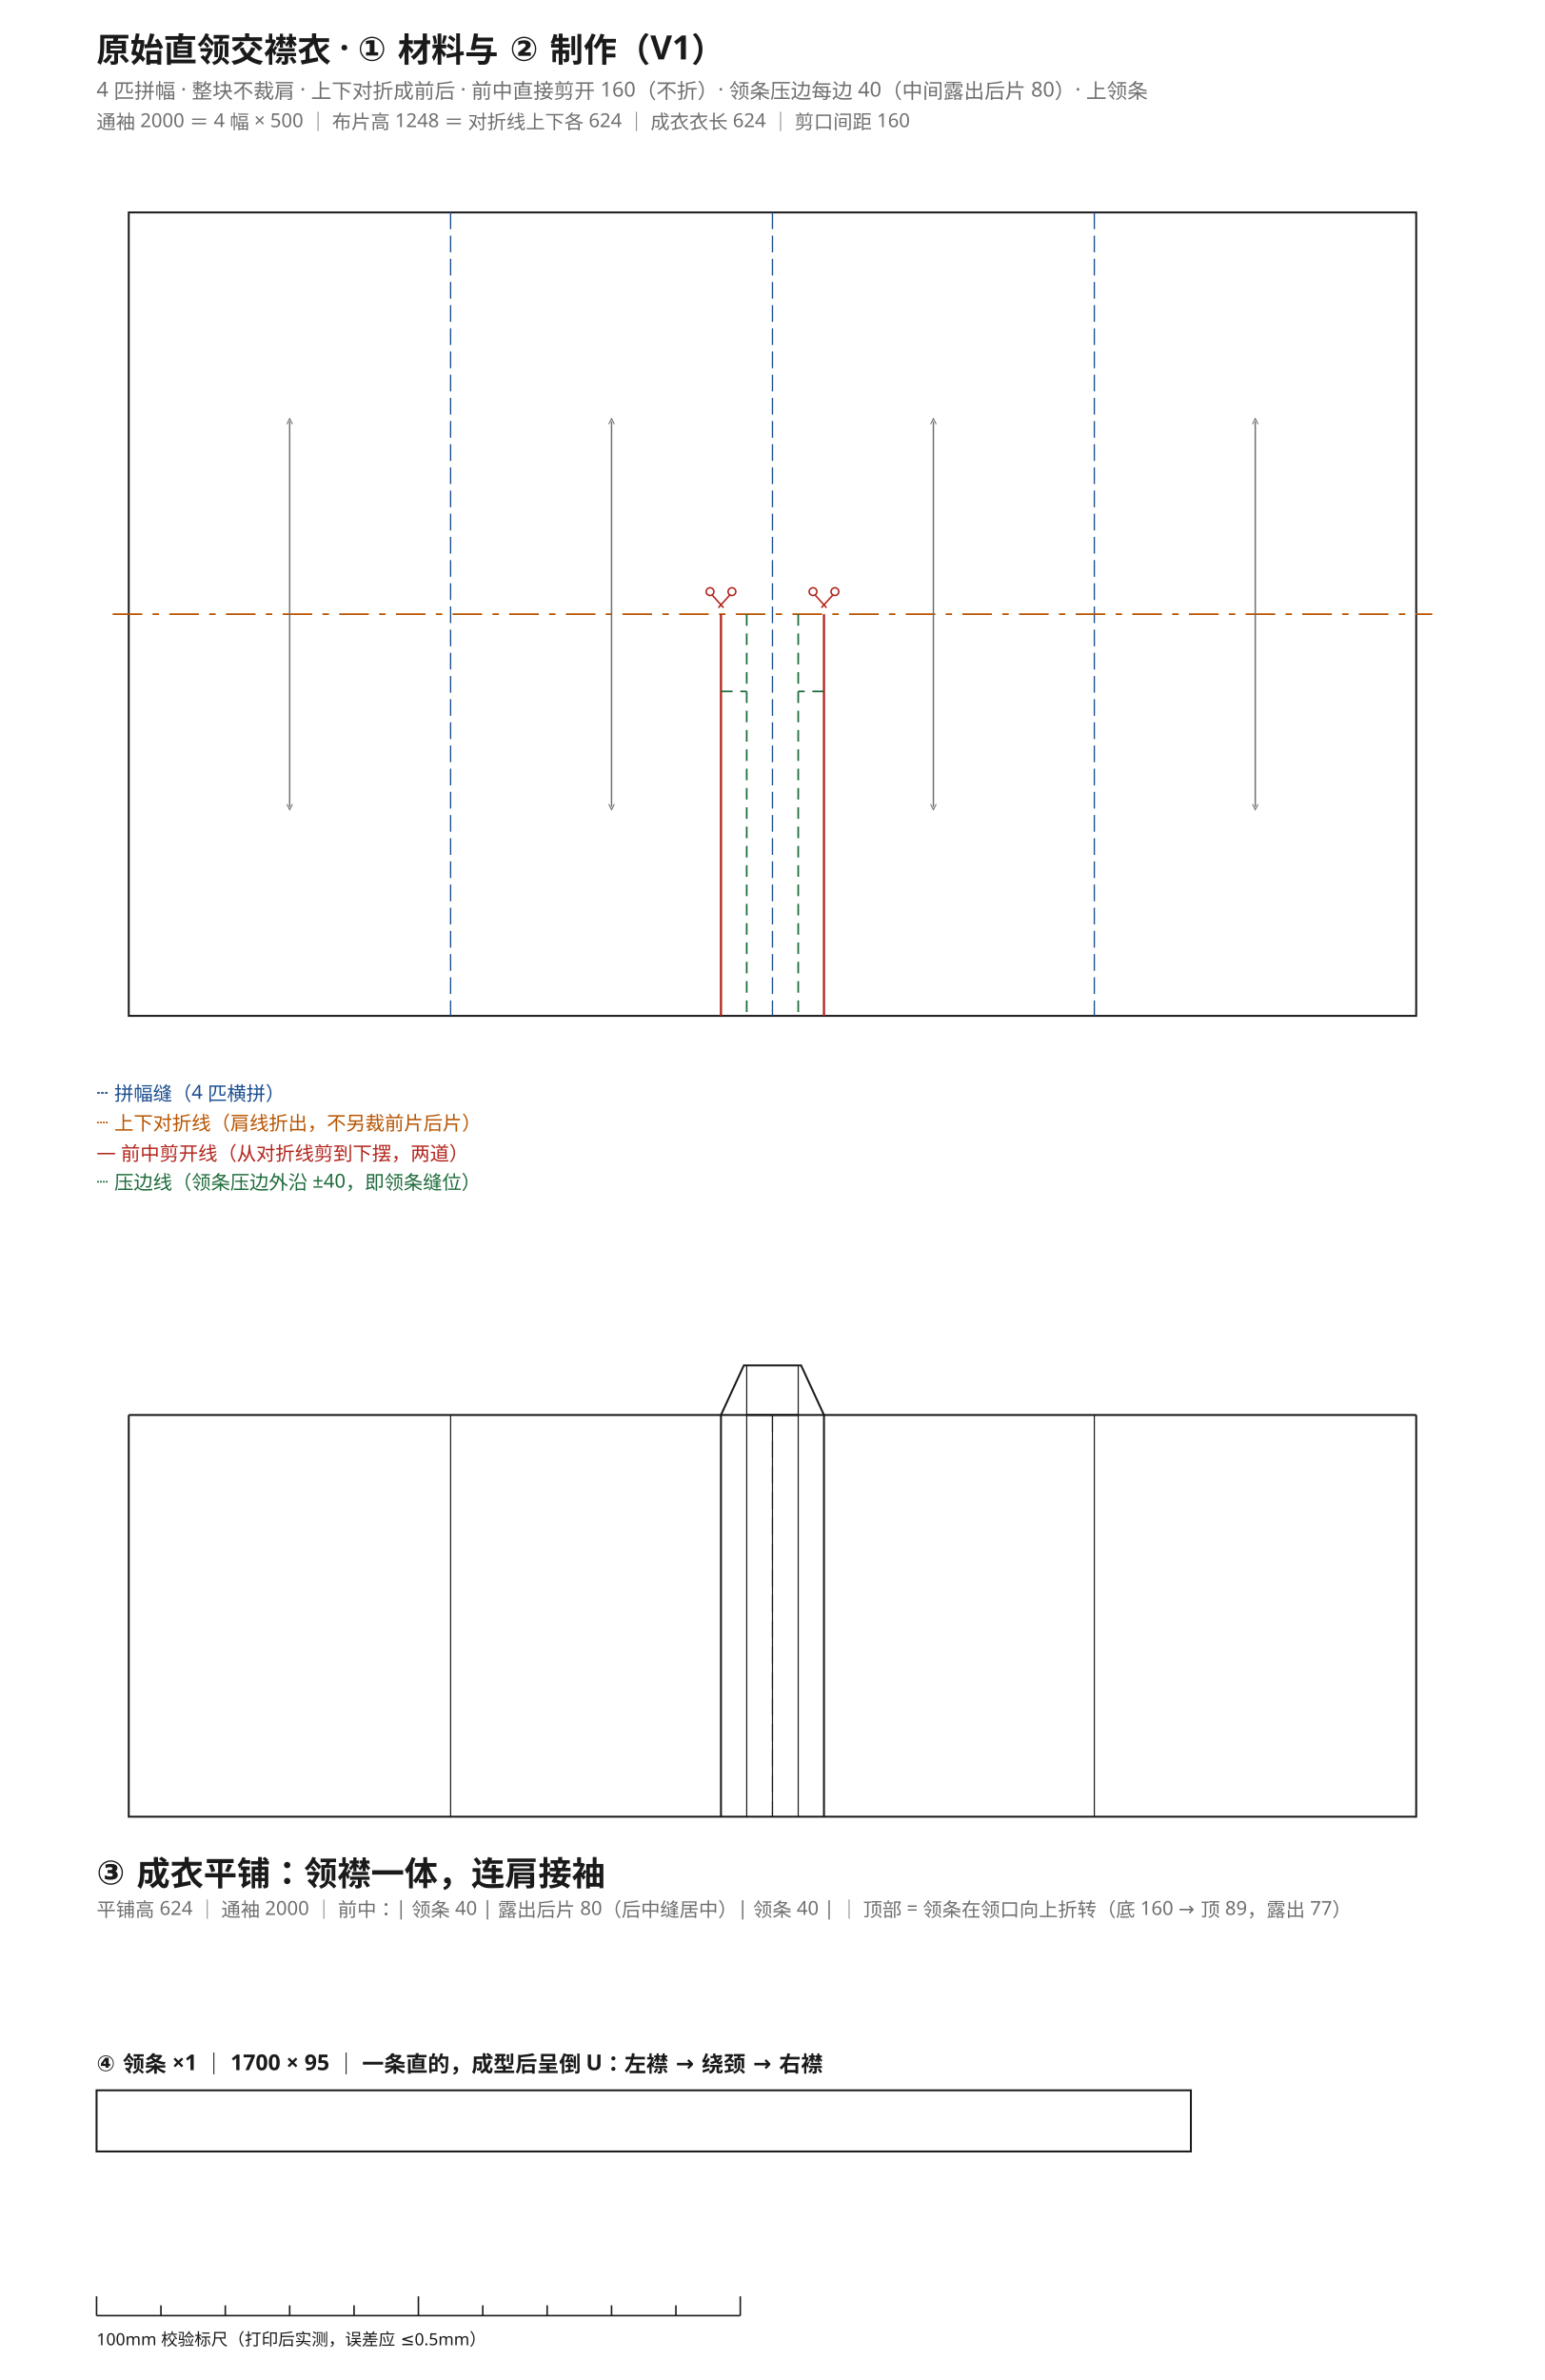
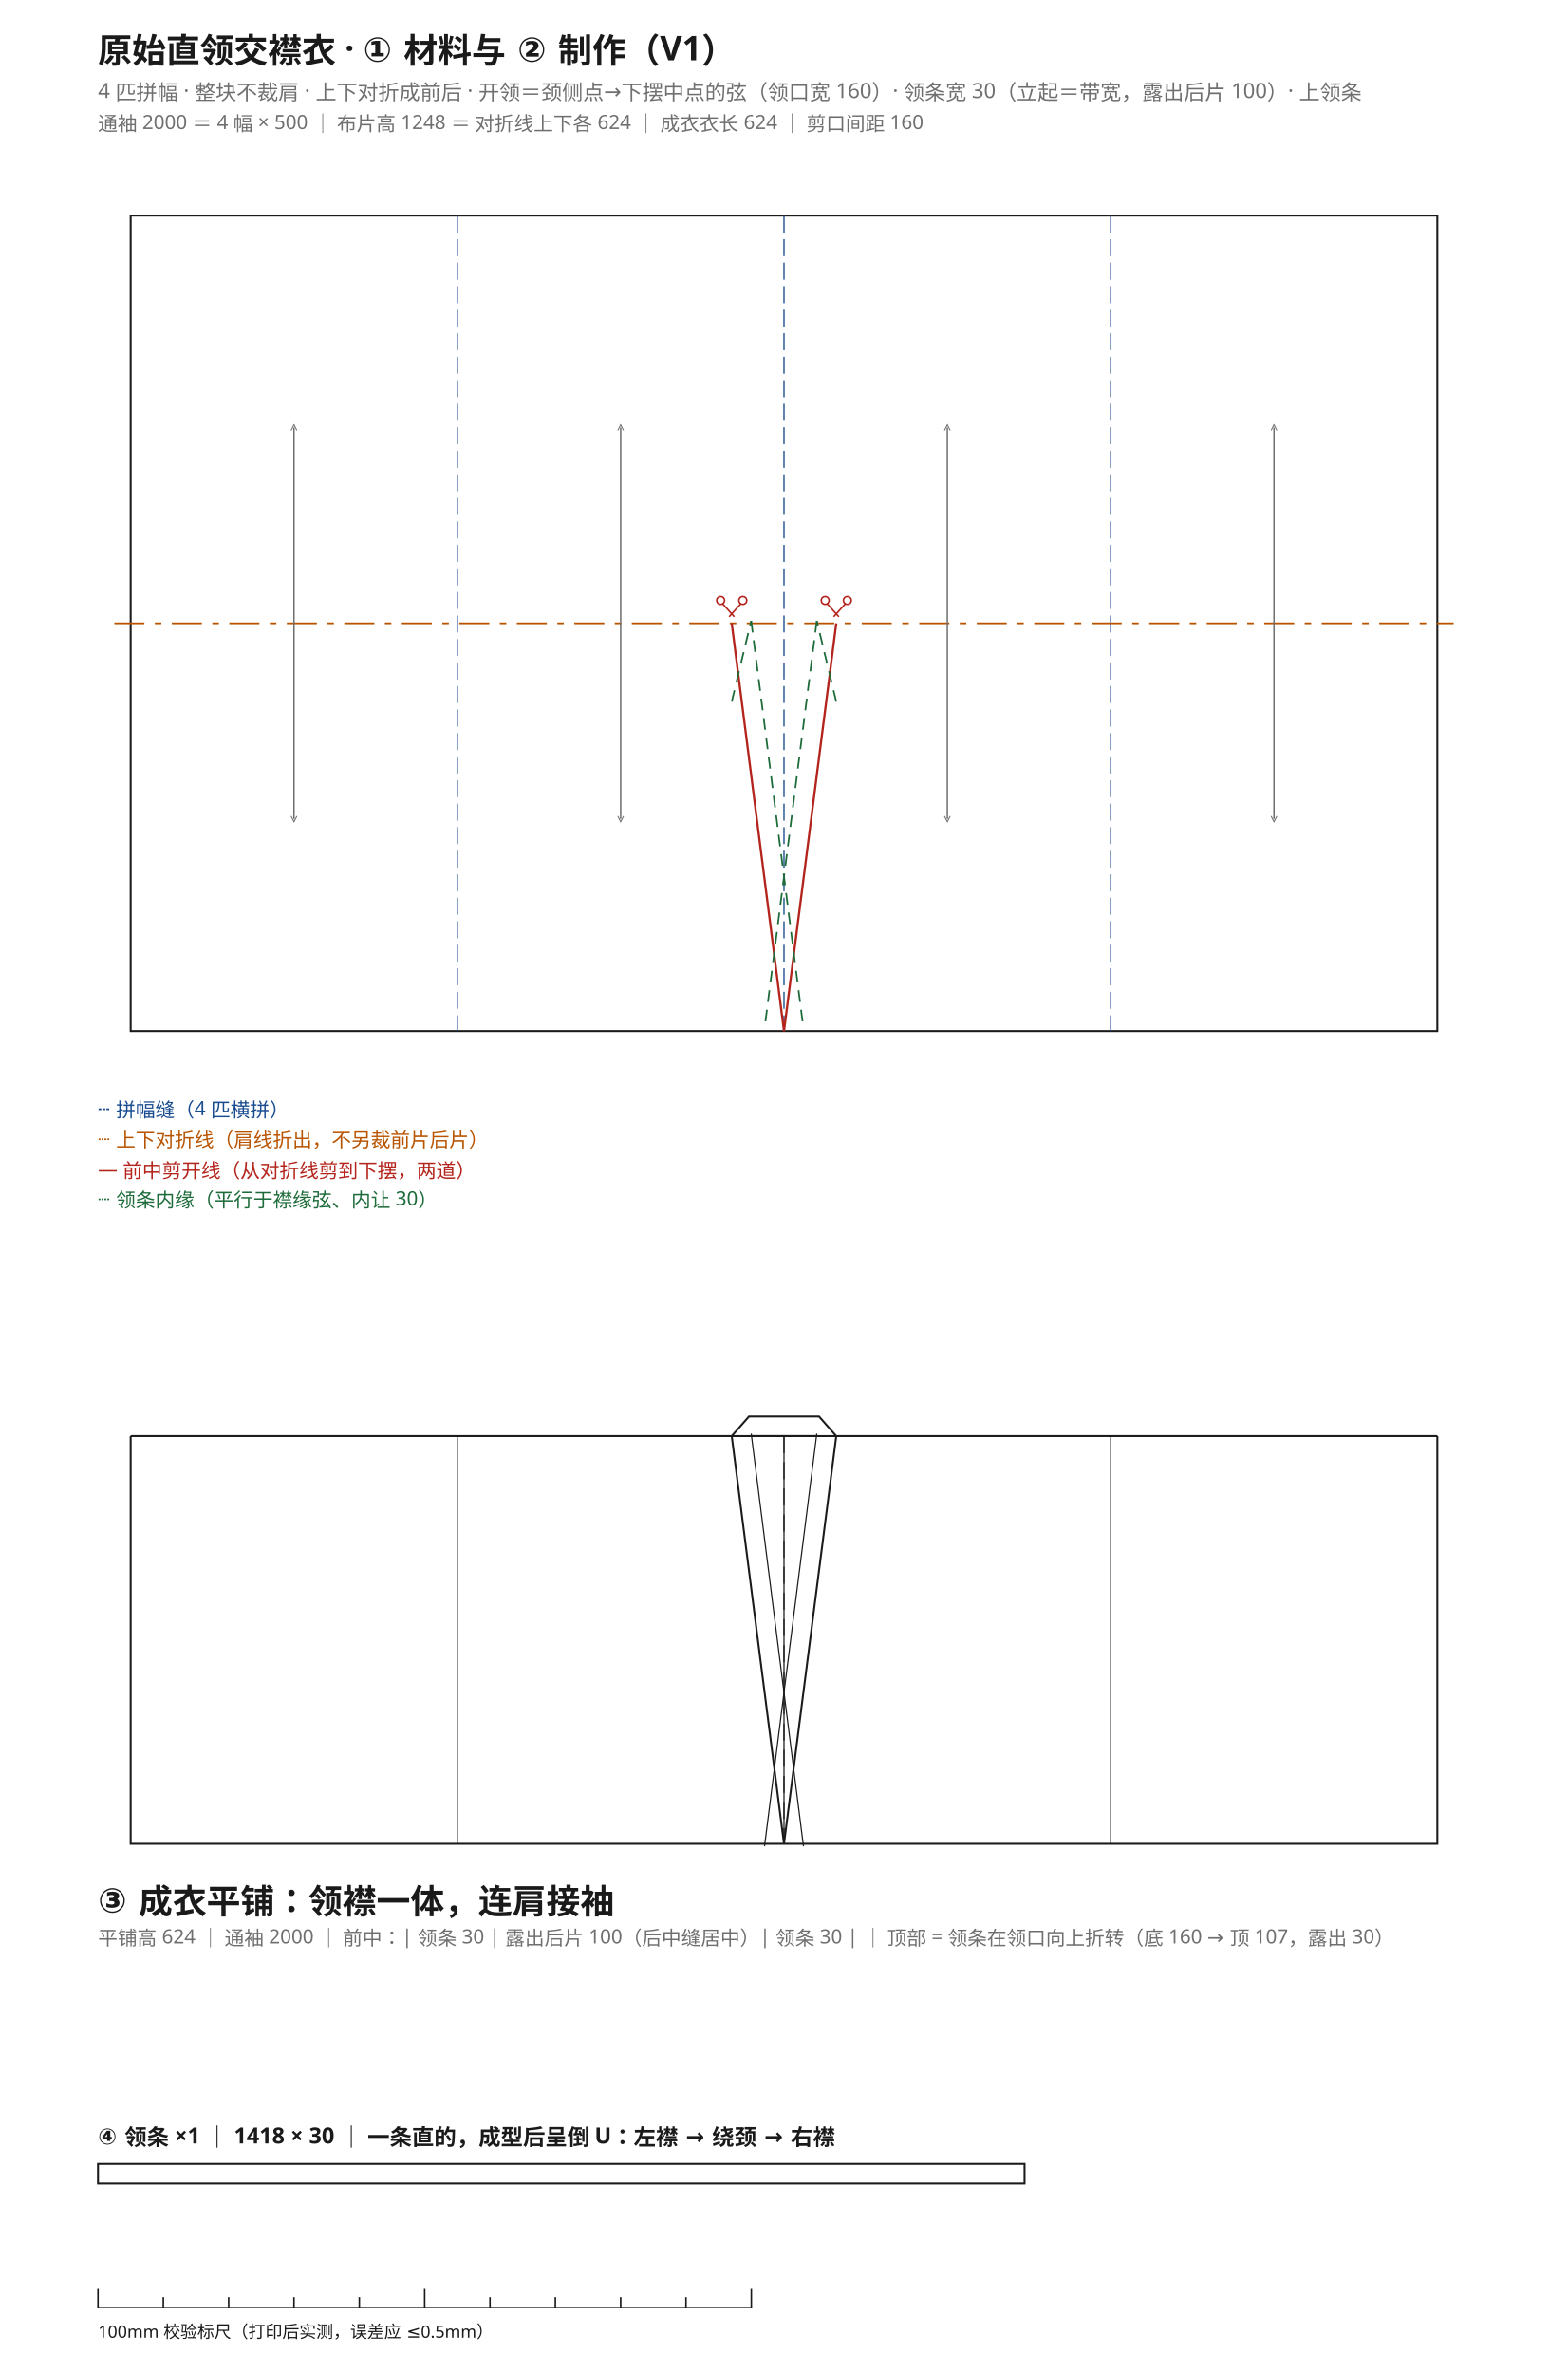
- <svg xmlns="http://www.w3.org/2000/svg" width="2400mm" height="3697mm" viewBox="0 0 2400 3697">
+ <svg xmlns="http://www.w3.org/2000/svg" width="2400mm" height="3632mm" viewBox="0 0 2400 3632">
  <rect width="100%" height="100%" fill="#ffffff" />
  <g id="CLOTH" stroke="#1a1a1a" stroke-width="3" fill="none">
    <path d="M 200.0 330.0 L 2200.0 330.0 L 2200.0 1578.0 L 200.0 1578.0 Z" />
  </g>
  <g id="SEAM" stroke="#1a4d8f" stroke-width="2" fill="none" stroke-dasharray="26 10">
    <path d="M 700.0 330.0 L 700.0 1578.0" />
    <path d="M 1200.0 330.0 L 1200.0 1578.0" />
    <path d="M 1700.0 330.0 L 1700.0 1578.0" />
  </g>
  <g id="FOLD" stroke="#b85400" stroke-width="2.6" fill="none" stroke-dasharray="46 16 10 16">
    <path d="M 175.0 954.0 L 2225.0 954.0" />
  </g>
  <g id="SLIT" stroke="#b3241c" stroke-width="3.4" fill="none">
-     <path d="M 1120.0 954.0 L 1120.0 1578.0" />
-     <path d="M 1280.0 954.0 L 1280.0 1578.0" />
+     <path d="M 1120.0 954.0 L 1200.0 1578.0" />
+     <path d="M 1280.0 954.0 L 1200.0 1578.0" />
  </g>
  <g stroke="#b3241c" stroke-width="2.4" fill="none">
    <path d="M 1106.0 924.0 L 1124.0 944.0 M 1134.0 924.0 L 1116.0 944.0" />
    <circle cx="1103.0" cy="919.0" r="6" />
    <circle cx="1137.0" cy="919.0" r="6" />
  </g>
  <g stroke="#b3241c" stroke-width="2.4" fill="none">
    <path d="M 1266.0 924.0 L 1284.0 944.0 M 1294.0 924.0 L 1276.0 944.0" />
    <circle cx="1263.0" cy="919.0" r="6" />
    <circle cx="1297.0" cy="919.0" r="6" />
  </g>
  <g id="LAPELFOLD" stroke="#1d6b3a" stroke-width="2.6" fill="none" stroke-dasharray="18 12">
-     <path d="M 1160.0 954.0 L 1160.0 1578.0" />
-     <path d="M 1120.0 1074.0 L 1160.0 1074.0" />
-     <path d="M 1240.0 954.0 L 1240.0 1578.0" />
-     <path d="M 1280.0 1074.0 L 1240.0 1074.0" />
+     <path d="M 1149.8 950.2 L 1229.8 1574.2" />
+     <path d="M 1120.0 1074.0 L 1149.8 950.2" />
+     <path d="M 1250.2 950.2 L 1170.2 1574.2" />
+     <path d="M 1280.0 1074.0 L 1250.2 950.2" />
  </g>
  <g id="GRAIN" stroke="#6f6f6f" stroke-width="2.2" fill="none">
    <path d="M 450.0 1253.5 L 450.0 654.5" marker-start="url(#ar)" marker-end="url(#ar)" />
    <path d="M 950.0 1253.5 L 950.0 654.5" marker-start="url(#ar)" marker-end="url(#ar)" />
    <path d="M 1450.0 1253.5 L 1450.0 654.5" marker-start="url(#ar)" marker-end="url(#ar)" />
    <path d="M 1950.0 1253.5 L 1950.0 654.5" marker-start="url(#ar)" marker-end="url(#ar)" />
  </g>
  <g font-family="sans-serif" fill="#1a1a1a">
    <text x="150.0" y="96.0" font-size="52" font-weight="600">原始直领交襟衣 · ① 材料与 ② 制作（V1）</text>
-     <text x="150.0" y="150.0" font-size="32" fill="#6f6f6f">4 匹拼幅 · 整块不裁肩 · 上下对折成前后 · 前中直接剪开 160（不折）· 领条压边每边 40（中间露出后片 80）· 上领条</text>
+     <text x="150.0" y="150.0" font-size="32" fill="#6f6f6f">4 匹拼幅 · 整块不裁肩 · 上下对折成前后 · 开领＝颈侧点→下摆中点的弦（领口宽 160）· 领条宽 30（立起＝带宽，露出后片 100）· 上领条</text>
    <text x="150.0" y="200.0" font-size="30" fill="#6f6f6f">通袖 2000 ＝ 4 幅 × 500 ｜ 布片高 1248 ＝ 对折线上下各 624 ｜ 成衣衣长 624 ｜ 剪口间距 160</text>
  </g>
  <g font-family="sans-serif" font-size="30" fill="#1a4d8f">
    <text x="150.0" y="1708.0">┄ 拼幅缝（4 匹横拼）</text>
  </g>
  <g font-family="sans-serif" font-size="30" fill="#b85400">
    <text x="150.0" y="1754.0">┈ 上下对折线（肩线折出，不另裁前片后片）</text>
  </g>
  <g font-family="sans-serif" font-size="30" fill="#b3241c">
    <text x="150.0" y="1800.0">— 前中剪开线（从对折线剪到下摆，两道）</text>
  </g>
  <g font-family="sans-serif" font-size="30" fill="#1d6b3a">
-     <text x="150.0" y="1846.0">┈ 压边线（领条压边外沿 ±40，即领条缝位）</text>
+     <text x="150.0" y="1846.0">┈ 领条内缘（平行于襟缘弦、内让 30）</text>
  </g>
  <g id="FLAT" stroke="#1a1a1a" stroke-width="3" fill="none">
    <path d="M 200.0 2198.0 L 200.0 2822.0 L 2200.0 2822.0 L 2200.0 2198.0" />
    <path d="M 200.0 2198.0 L 1120.0 2198.0" />
-     <path d="M 1160.0 2198.0 L 1240.0 2198.0" />
+     <path d="M 1149.8 2198.0 L 1250.2 2198.0" />
    <path d="M 1280.0 2198.0 L 2200.0 2198.0" />
    <path d="M 700.0 2198.0 L 700.0 2822.0" stroke-width="1.8" />
    <path d="M 1200.0 2198.0 L 1200.0 2822.0" stroke-width="1.8" />
    <path d="M 1700.0 2198.0 L 1700.0 2822.0" stroke-width="1.8" />
  </g>
  <g id="CENTER" stroke="#1a1a1a" fill="none">
-     <path d="M 1120.0 2198.0 L 1120.0 2822.0" stroke-width="3" />
-     <path d="M 1280.0 2198.0 L 1280.0 2822.0" stroke-width="3" />
-     <path d="M 1160.0 2121.0 L 1160.0 2822.0" stroke-width="1.8" />
-     <path d="M 1240.0 2121.0 L 1240.0 2822.0" stroke-width="1.8" />
+     <path d="M 1120.0 2198.0 L 1200.0 2822.0" stroke-width="3" />
+     <path d="M 1280.0 2198.0 L 1200.0 2822.0" stroke-width="3" />
+     <path d="M 1149.8 2194.2 L 1229.8 2825.8" stroke-width="1.8" />
+     <path d="M 1250.2 2194.2 L 1170.2 2825.8" stroke-width="1.8" />
    <path d="M 1200.0 2198.0 L 1200.0 2822.0" stroke-width="1.8" stroke-dasharray="26 14" />
  </g>
  <g id="COLLAR" stroke="#1a1a1a" stroke-width="3" fill="none">
-     <path d="M 1120.0 2198.0 L 1155.5 2121.0 L 1244.5 2121.0 L 1280.0 2198.0 Z" />
+     <path d="M 1120.0 2198.0 L 1146.4 2168.0 L 1253.6 2168.0 L 1280.0 2198.0 Z" />
  </g>
  <g font-family="sans-serif" fill="#1a1a1a">
    <text x="150.0" y="2927.0" font-size="52" font-weight="600">③ 成衣平铺：领襟一体，连肩接袖</text>
-     <text x="150.0" y="2977.0" font-size="30" fill="#6f6f6f">平铺高 624 ｜ 通袖 2000 ｜ 前中：| 领条 40 | 露出后片 80（后中缝居中）| 领条 40 | ｜ 顶部 = 领条在领口向上折转（底 160 → 顶 89，露出 77）</text>
+     <text x="150.0" y="2977.0" font-size="30" fill="#6f6f6f">平铺高 624 ｜ 通袖 2000 ｜ 前中：| 领条 30 | 露出后片 100（后中缝居中）| 领条 30 | ｜ 顶部 = 领条在领口向上折转（底 160 → 顶 107，露出 30）</text>
  </g>
  <g id="CUT" stroke="#1a1a1a" stroke-width="3" fill="none">
-     <path d="M 150.0 3342.0 L 1850.0 3342.0 L 1850.0 3247.0 L 150.0 3247.0 Z" />
+     <path d="M 150.0 3342.0 L 1568.2 3342.0 L 1568.2 3312.0 L 150.0 3312.0 Z" />
  </g>
  <g font-family="sans-serif" fill="#1a1a1a">
-     <text x="150.0" y="3217.0" font-size="34" font-weight="600">④ 领条 ×1 ｜ 1700 × 95 ｜ 一条直的，成型后呈倒 U：左襟 → 绕颈 → 右襟</text>
+     <text x="150.0" y="3282.0" font-size="34" font-weight="600">④ 领条 ×1 ｜ 1418 × 30 ｜ 一条直的，成型后呈倒 U：左襟 → 绕颈 → 右襟</text>
  </g>
  <g id="SCALE" stroke="#1a1a1a" stroke-width="2.4" fill="none">
-     <path d="M 150.0 3597.0 L 150.0 3567.0" />
-     <path d="M 250.0 3597.0 L 250.0 3581.0" />
-     <path d="M 350.0 3597.0 L 350.0 3581.0" />
-     <path d="M 450.0 3597.0 L 450.0 3581.0" />
-     <path d="M 550.0 3597.0 L 550.0 3581.0" />
-     <path d="M 650.0 3597.0 L 650.0 3567.0" />
-     <path d="M 750.0 3597.0 L 750.0 3581.0" />
-     <path d="M 850.0 3597.0 L 850.0 3581.0" />
-     <path d="M 950.0 3597.0 L 950.0 3581.0" />
-     <path d="M 1050.0 3597.0 L 1050.0 3581.0" />
-     <path d="M 1150.0 3597.0 L 1150.0 3567.0" />
-     <path d="M 150.0 3597.0 L 1150.0 3597.0" />
+     <path d="M 150.0 3532.0 L 150.0 3502.0" />
+     <path d="M 250.0 3532.0 L 250.0 3516.0" />
+     <path d="M 350.0 3532.0 L 350.0 3516.0" />
+     <path d="M 450.0 3532.0 L 450.0 3516.0" />
+     <path d="M 550.0 3532.0 L 550.0 3516.0" />
+     <path d="M 650.0 3532.0 L 650.0 3502.0" />
+     <path d="M 750.0 3532.0 L 750.0 3516.0" />
+     <path d="M 850.0 3532.0 L 850.0 3516.0" />
+     <path d="M 950.0 3532.0 L 950.0 3516.0" />
+     <path d="M 1050.0 3532.0 L 1050.0 3516.0" />
+     <path d="M 1150.0 3532.0 L 1150.0 3502.0" />
+     <path d="M 150.0 3532.0 L 1150.0 3532.0" />
  </g>
-   <text x="150.0" y="3643.0" font-family="sans-serif" font-size="26" fill="#1a1a1a">100mm 校验标尺（打印后实测，误差应 ≤0.5mm）</text>
+   <text x="150.0" y="3578.0" font-family="sans-serif" font-size="26" fill="#1a1a1a">100mm 校验标尺（打印后实测，误差应 ≤0.5mm）</text>
  <defs>
    <marker id="ar" viewBox="0 0 10 10" refX="5" refY="5" markerWidth="5" markerHeight="5" orient="auto-start-reverse">
      <path d="M1 1L9 5L1 9" fill="none" stroke="#6f6f6f" stroke-width="1.4" />
    </marker>
  </defs>
</svg>
